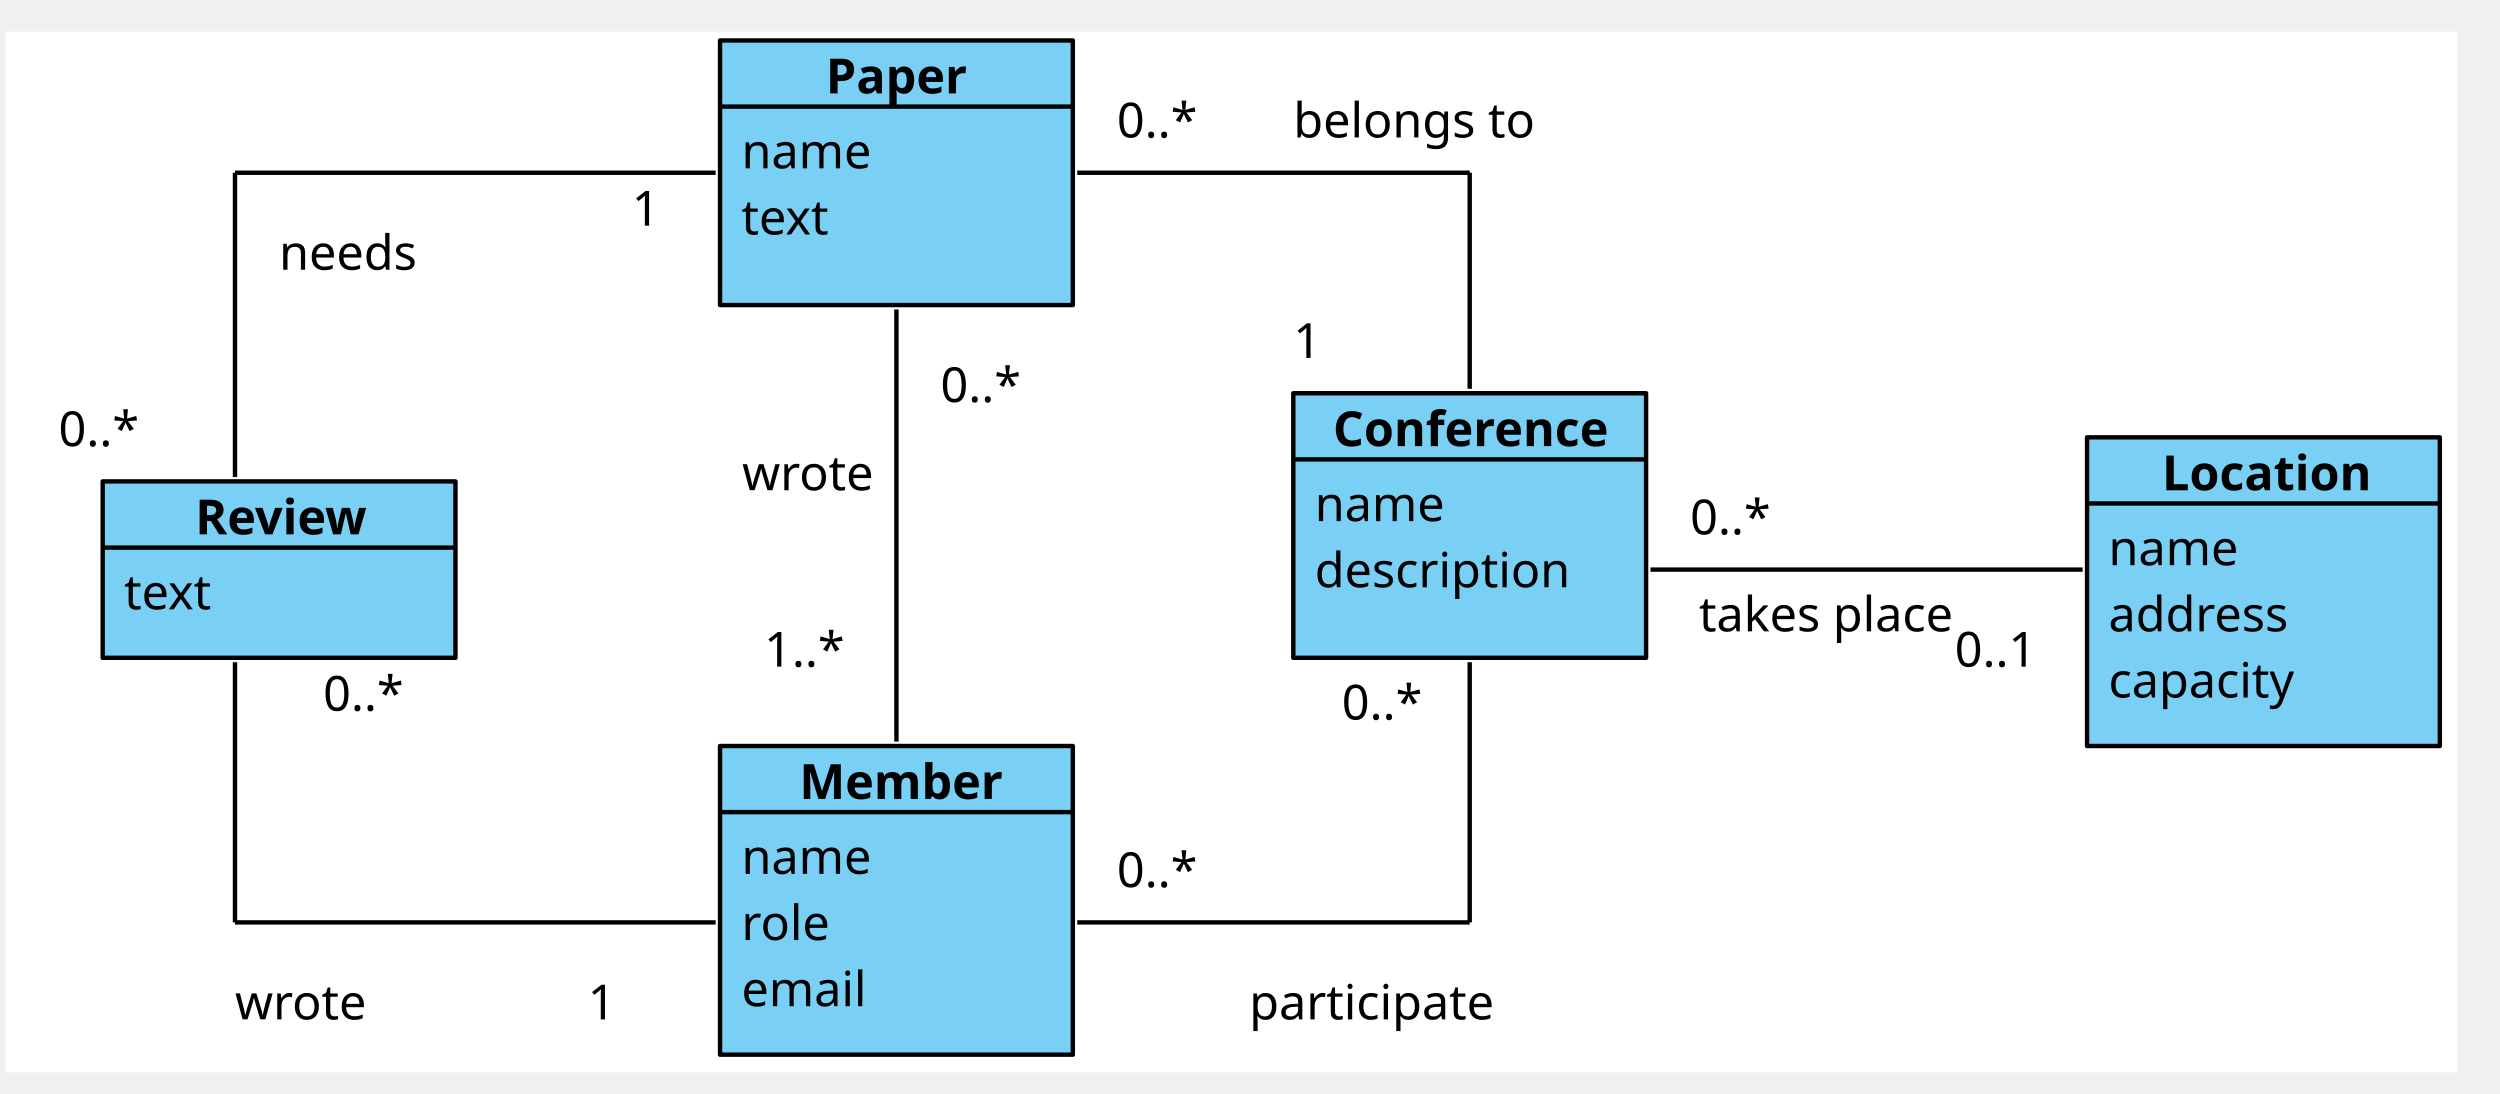
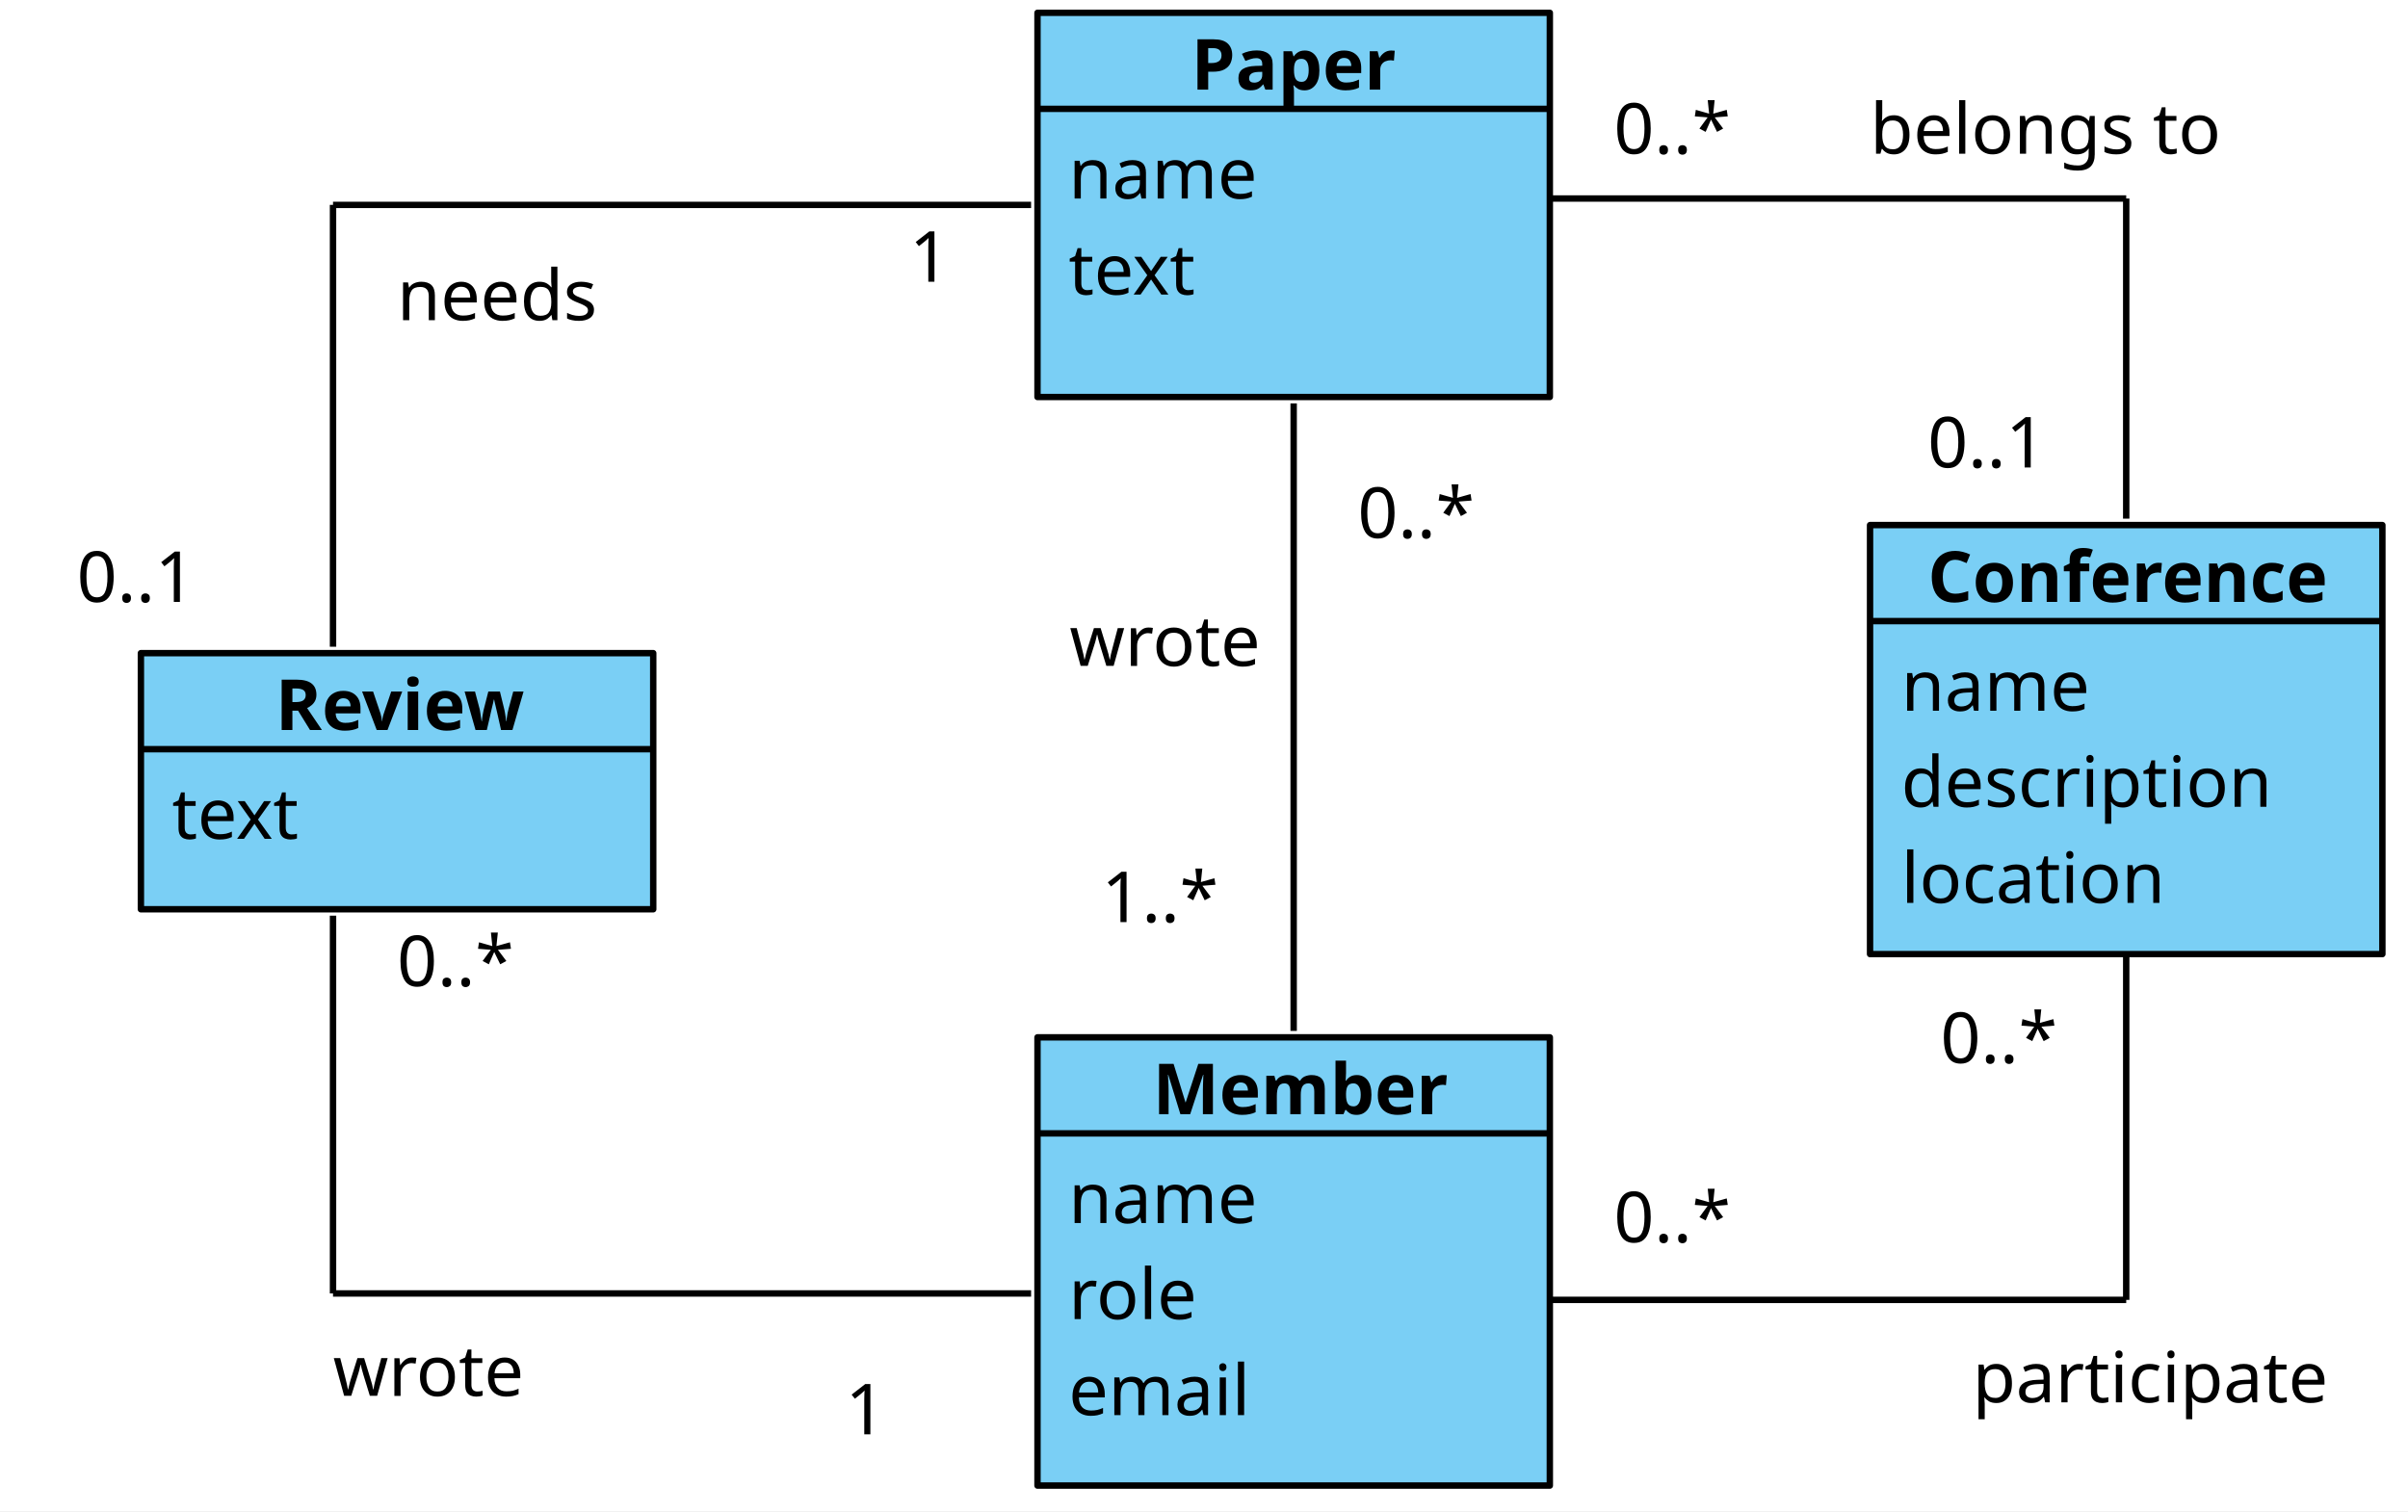
- <svg xmlns="http://www.w3.org/2000/svg" width="566.929" height="248.031" id="svg2" version="1.1">
-   <defs id="defs3" />
-   <g id="layer1" transform="translate(0,-804.3305)">
-     <g style="font-size:12px;font-style:normal;font-weight:normal;fill:#000000;fill-opacity:0;stroke:#000000;stroke-width:1;stroke-linecap:square;stroke-linejoin:miter;stroke-miterlimit:10;stroke-opacity:0;stroke-dasharray:none;stroke-dashoffset:0;font-family:Dialog" id="g3624" transform="translate(5.571425,810.7908)">
-       <g id="g3307">
-         <defs id="defs1">
-           <clipPath id="clipPath1" clipPathUnits="userSpaceOnUse">
-             <path id="path3311" d="m -7,-7 98,0 0,78 -98,0 0,-78 z" />
-           </clipPath>
-           <clipPath id="clipPath2" clipPathUnits="userSpaceOnUse">
-             <path id="path3314" d="M 0,0 0,56 80,56 80,0 z" />
-           </clipPath>
-           <clipPath id="clipPath3" clipPathUnits="userSpaceOnUse">
-             <path id="path3317" d="M 0,0 80,0 80,15 0,15 0,0 z" />
-           </clipPath>
-           <clipPath id="clipPath4" clipPathUnits="userSpaceOnUse">
-             <path id="path3320" d="m -7,-7 98,0 0,88 -98,0 0,-88 z" />
-           </clipPath>
-           <clipPath id="clipPath5" clipPathUnits="userSpaceOnUse">
-             <path id="path3323" d="M 0,0 0,66 80,66 80,0 z" />
-           </clipPath>
-           <clipPath id="clipPath6" clipPathUnits="userSpaceOnUse">
-             <path id="path3326" d="m -7,-7 98,0 0,58 -98,0 0,-58 z" />
-           </clipPath>
-           <clipPath id="clipPath7" clipPathUnits="userSpaceOnUse">
-             <path id="path3329" d="M 0,0 0,36 80,36 80,0 z" />
-           </clipPath>
-           <clipPath id="clipPath8" clipPathUnits="userSpaceOnUse">
-             <path id="path3332" d="m -7,-7 45,0 0,34 -45,0 0,-34 z" />
-           </clipPath>
-           <clipPath id="clipPath9" clipPathUnits="userSpaceOnUse">
-             <path id="path3335" d="M 0,0 27,0 27,16 0,16 0,0 z" />
-           </clipPath>
-           <clipPath id="clipPath10" clipPathUnits="userSpaceOnUse">
-             <path id="path3338" d="m -7,-7 55,0 0,34 -55,0 0,-34 z" />
-           </clipPath>
-           <clipPath id="clipPath11" clipPathUnits="userSpaceOnUse">
-             <path id="path3341" d="M 0,0 37,0 37,16 0,16 0,0 z" />
-           </clipPath>
-           <clipPath id="clipPath12" clipPathUnits="userSpaceOnUse">
-             <path id="path3344" d="m -7,-7 44,0 0,34 -44,0 0,-34 z" />
-           </clipPath>
-           <clipPath id="clipPath13" clipPathUnits="userSpaceOnUse">
-             <path id="path3347" d="M 0,0 26,0 26,16 0,16 0,0 z" />
-           </clipPath>
-           <clipPath id="clipPath14" clipPathUnits="userSpaceOnUse">
-             <path id="path3350" d="m -7,-7 55,0 0,33 -55,0 0,-33 z" />
-           </clipPath>
-           <clipPath id="clipPath15" clipPathUnits="userSpaceOnUse">
-             <path id="path3353" d="M 0,0 37,0 37,15 0,15 0,0 z" />
-           </clipPath>
-           <clipPath id="clipPath16" clipPathUnits="userSpaceOnUse">
-             <path id="path3356" d="m -7,-7 56,0 0,33 -56,0 0,-33 z" />
-           </clipPath>
-           <clipPath id="clipPath17" clipPathUnits="userSpaceOnUse">
-             <path id="path3359" d="M 0,0 38,0 38,15 0,15 0,0 z" />
-           </clipPath>
-           <clipPath id="clipPath18" clipPathUnits="userSpaceOnUse">
-             <path id="path3362" d="m -7,-7 56,0 0,34 -56,0 0,-34 z" />
-           </clipPath>
-           <clipPath id="clipPath19" clipPathUnits="userSpaceOnUse">
-             <path id="path3365" d="M 0,0 38,0 38,16 0,16 0,0 z" />
-           </clipPath>
-           <clipPath id="clipPath20" clipPathUnits="userSpaceOnUse">
-             <path id="path3368" d="m -7,-7 58,0 0,58 -58,0 0,-58 z" />
-           </clipPath>
-           <clipPath id="clipPath21" clipPathUnits="userSpaceOnUse">
-             <path id="path3371" d="M 0,0 40,0 40,40 0,40 0,0 z" />
-           </clipPath>
-           <clipPath id="clipPath22" clipPathUnits="userSpaceOnUse">
-             <path id="path3374" d="M 0,0 213,0 213,173 0,173 0,0 z" />
-           </clipPath>
-           <clipPath id="clipPath23" clipPathUnits="userSpaceOnUse">
-             <path id="path3377" d="M 0,0 213,0 213,163 0,163 0,0 z" />
-           </clipPath>
-           <clipPath id="clipPath24" clipPathUnits="userSpaceOnUse">
-             <path id="path3380" d="M 0,0 202,0 202,104 0,104 0,0 z" />
-           </clipPath>
-           <clipPath id="clipPath25" clipPathUnits="userSpaceOnUse">
-             <path id="path3383" d="M 0,0 193,0 193,153 0,153 0,0 z" />
-           </clipPath>
-           <clipPath id="clipPath26" clipPathUnits="userSpaceOnUse">
-             <path id="path3386" d="M 0,0 104,0 104,202 0,202 0,0 z" />
-           </clipPath>
-           <clipPath id="clipPath27" clipPathUnits="userSpaceOnUse">
-             <path id="path3389" d="M 0,0 193,0 193,163 0,163 0,0 z" />
-           </clipPath>
-           <clipPath id="clipPath28" clipPathUnits="userSpaceOnUse">
-             <path id="path3392" d="m -71,-16 213,0 0,48 -213,0 0,-48 z" />
-           </clipPath>
-           <clipPath id="clipPath29" clipPathUnits="userSpaceOnUse">
-             <path id="path3395" d="m -47,-15 141,0 0,45 -141,0 0,-45 z" />
-           </clipPath>
-           <clipPath id="clipPath30" clipPathUnits="userSpaceOnUse">
-             <path id="path3398" d="m -80,-20 240,0 0,60 -240,0 0,-60 z" />
-           </clipPath>
-           <clipPath id="clipPath31" clipPathUnits="userSpaceOnUse">
-             <path id="path3401" d="m -47,-16 141,0 0,48 -141,0 0,-48 z" />
-           </clipPath>
-           <clipPath id="clipPath32" clipPathUnits="userSpaceOnUse">
-             <path id="path3404" d="m -51,-16 153,0 0,48 -153,0 0,-48 z" />
-           </clipPath>
-         </defs>
-         <g id="g3406" text-rendering="geometricPrecision" style="fill:#ffffff;fill-opacity:1;stroke:#ffffff;stroke-opacity:1" transform="translate(-4.285714,0.7142857)">
-           <rect id="rect3408" y="0" height="236" width="556" x="0" style="stroke:none" />
-         </g>
-         <g id="g3410" font-weight="bold" text-rendering="geometricPrecision" transform="translate(287.7143,82.71429)" font-size="11" style="font-size:11px;font-weight:bold;fill:#7acff5;fill-opacity:1;stroke:#7acff5;stroke-opacity:1;font-family:sans-serif">
-           <rect id="rect3412" clip-path="url(#clipPath1)" y="0" height="60" width="80" x="0" style="stroke:none" />
-         </g>
-         <g id="g3414" stroke-miterlimit="0" font-weight="bold" text-rendering="geometricPrecision" transform="translate(287.7143,82.71429)" font-size="11" style="font-size:11px;font-weight:bold;fill:#000000;fill-opacity:1;stroke:#000000;stroke-linecap:butt;stroke-linejoin:round;stroke-miterlimit:0;stroke-opacity:1;font-family:sans-serif">
-           <rect id="rect3416" clip-path="url(#clipPath1)" y="0" height="60" width="80" x="0" style="fill:none" />
-           <line id="line3418" y1="15" x2="80" clip-path="url(#clipPath1)" x1="0" y2="15" style="fill:none" />
-         </g>
-         <g id="g3420" text-rendering="geometricPrecision" transform="translate(287.7143,97.71429)" font-size="11" style="font-size:11px;fill:#000000;fill-opacity:1;stroke:#000000;stroke-opacity:1;font-family:sans-serif">
-           <text id="text3422" clip-path="url(#clipPath2)" y="14" xml:space="preserve" x="2" style="stroke:none"> name</text>
-           <text id="text3424" clip-path="url(#clipPath2)" y="29" xml:space="preserve" x="2" style="stroke:none"> description</text>
-         </g>
-         <g id="g3426" font-weight="bold" text-rendering="geometricPrecision" transform="translate(287.7143,82.71429)" font-size="11" style="font-size:11px;font-weight:bold;fill:#000000;fill-opacity:1;stroke:#000000;stroke-opacity:1;font-family:sans-serif">
-           <text id="text3428" clip-path="url(#clipPath3)" y="12" xml:space="preserve" x="9" style="stroke:none">Conference</text>
-         </g>
-         <g id="g3430" font-weight="bold" text-rendering="geometricPrecision" transform="translate(157.7143,2.714286)" font-size="11" style="font-size:11px;font-weight:bold;fill:#7acff5;fill-opacity:1;stroke:#7acff5;stroke-opacity:1;font-family:sans-serif">
-           <rect id="rect3432" clip-path="url(#clipPath1)" y="0" height="60" width="80" x="0" style="stroke:none" />
-         </g>
-         <g id="g3434" stroke-miterlimit="0" font-weight="bold" text-rendering="geometricPrecision" transform="translate(157.7143,2.714286)" font-size="11" style="font-size:11px;font-weight:bold;fill:#000000;fill-opacity:1;stroke:#000000;stroke-linecap:butt;stroke-linejoin:round;stroke-miterlimit:0;stroke-opacity:1;font-family:sans-serif">
-           <rect id="rect3436" clip-path="url(#clipPath1)" y="0" height="60" width="80" x="0" style="fill:none" />
-           <line id="line3438" y1="15" x2="80" clip-path="url(#clipPath1)" x1="0" y2="15" style="fill:none" />
-         </g>
-         <g id="g3440" text-rendering="geometricPrecision" transform="translate(157.7143,17.71429)" font-size="11" style="font-size:11px;fill:#000000;fill-opacity:1;stroke:#000000;stroke-opacity:1;font-family:sans-serif">
-           <text id="text3442" clip-path="url(#clipPath2)" y="14" xml:space="preserve" x="2" style="stroke:none"> name</text>
-           <text id="text3444" clip-path="url(#clipPath2)" y="29" xml:space="preserve" x="2" style="stroke:none"> text</text>
-         </g>
-         <g id="g3446" font-weight="bold" text-rendering="geometricPrecision" transform="translate(157.7143,2.714286)" font-size="11" style="font-size:11px;font-weight:bold;fill:#000000;fill-opacity:1;stroke:#000000;stroke-opacity:1;font-family:sans-serif">
-           <text id="text3448" clip-path="url(#clipPath3)" y="12" xml:space="preserve" x="24" style="stroke:none">Paper</text>
-         </g>
-         <g id="g3450" font-weight="bold" text-rendering="geometricPrecision" transform="translate(467.7143,92.71429)" font-size="11" style="font-size:11px;font-weight:bold;fill:#7acff5;fill-opacity:1;stroke:#7acff5;stroke-opacity:1;font-family:sans-serif">
-           <rect id="rect3452" clip-path="url(#clipPath4)" y="0" height="70" width="80" x="0" style="stroke:none" />
-         </g>
-         <g id="g3454" stroke-miterlimit="0" font-weight="bold" text-rendering="geometricPrecision" transform="translate(467.7143,92.71429)" font-size="11" style="font-size:11px;font-weight:bold;fill:#000000;fill-opacity:1;stroke:#000000;stroke-linecap:butt;stroke-linejoin:round;stroke-miterlimit:0;stroke-opacity:1;font-family:sans-serif">
-           <rect id="rect3456" clip-path="url(#clipPath4)" y="0" height="70" width="80" x="0" style="fill:none" />
-           <line id="line3458" y1="15" x2="80" clip-path="url(#clipPath4)" x1="0" y2="15" style="fill:none" />
-         </g>
-         <g id="g3460" text-rendering="geometricPrecision" transform="translate(467.7143,107.7143)" font-size="11" style="font-size:11px;fill:#000000;fill-opacity:1;stroke:#000000;stroke-opacity:1;font-family:sans-serif">
-           <text id="text3462" clip-path="url(#clipPath5)" y="14" xml:space="preserve" x="2" style="stroke:none"> name</text>
-           <text id="text3464" clip-path="url(#clipPath5)" y="29" xml:space="preserve" x="2" style="stroke:none"> address</text>
-           <text id="text3466" clip-path="url(#clipPath5)" y="44" xml:space="preserve" x="2" style="stroke:none"> capacity</text>
-         </g>
-         <g id="g3468" font-weight="bold" text-rendering="geometricPrecision" transform="translate(467.7143,92.71429)" font-size="11" style="font-size:11px;font-weight:bold;fill:#000000;fill-opacity:1;stroke:#000000;stroke-opacity:1;font-family:sans-serif">
-           <text id="text3470" clip-path="url(#clipPath3)" y="12" xml:space="preserve" x="17" style="stroke:none">Location</text>
-         </g>
-         <g id="g3472" font-weight="bold" text-rendering="geometricPrecision" transform="translate(157.7143,162.7143)" font-size="11" style="font-size:11px;font-weight:bold;fill:#7acff5;fill-opacity:1;stroke:#7acff5;stroke-opacity:1;font-family:sans-serif">
-           <rect id="rect3474" clip-path="url(#clipPath4)" y="0" height="70" width="80" x="0" style="stroke:none" />
-         </g>
-         <g id="g3476" stroke-miterlimit="0" font-weight="bold" text-rendering="geometricPrecision" transform="translate(157.7143,162.7143)" font-size="11" style="font-size:11px;font-weight:bold;fill:#000000;fill-opacity:1;stroke:#000000;stroke-linecap:butt;stroke-linejoin:round;stroke-miterlimit:0;stroke-opacity:1;font-family:sans-serif">
-           <rect id="rect3478" clip-path="url(#clipPath4)" y="0" height="70" width="80" x="0" style="fill:none" />
-           <line id="line3480" y1="15" x2="80" clip-path="url(#clipPath4)" x1="0" y2="15" style="fill:none" />
-         </g>
-         <g id="g3482" text-rendering="geometricPrecision" transform="translate(157.7143,177.7143)" font-size="11" style="font-size:11px;fill:#000000;fill-opacity:1;stroke:#000000;stroke-opacity:1;font-family:sans-serif">
-           <text id="text3484" clip-path="url(#clipPath5)" y="14" xml:space="preserve" x="2" style="stroke:none"> name</text>
-           <text id="text3486" clip-path="url(#clipPath5)" y="29" xml:space="preserve" x="2" style="stroke:none"> role</text>
-           <text id="text3488" clip-path="url(#clipPath5)" y="44" xml:space="preserve" x="2" style="stroke:none"> email</text>
-         </g>
-         <g id="g3490" font-weight="bold" text-rendering="geometricPrecision" transform="translate(157.7143,162.7143)" font-size="11" style="font-size:11px;font-weight:bold;fill:#000000;fill-opacity:1;stroke:#000000;stroke-opacity:1;font-family:sans-serif">
-           <text id="text3492" clip-path="url(#clipPath3)" y="12" xml:space="preserve" x="18" style="stroke:none">Member</text>
-         </g>
-         <g id="g3494" font-weight="bold" text-rendering="geometricPrecision" transform="translate(17.71429,102.7143)" font-size="11" style="font-size:11px;font-weight:bold;fill:#7acff5;fill-opacity:1;stroke:#7acff5;stroke-opacity:1;font-family:sans-serif">
-           <rect id="rect3496" clip-path="url(#clipPath6)" y="0" height="40" width="80" x="0" style="stroke:none" />
-         </g>
-         <g id="g3498" stroke-miterlimit="0" font-weight="bold" text-rendering="geometricPrecision" transform="translate(17.71429,102.7143)" font-size="11" style="font-size:11px;font-weight:bold;fill:#000000;fill-opacity:1;stroke:#000000;stroke-linecap:butt;stroke-linejoin:round;stroke-miterlimit:0;stroke-opacity:1;font-family:sans-serif">
-           <rect id="rect3500" clip-path="url(#clipPath6)" y="0" height="40" width="80" x="0" style="fill:none" />
-           <line id="line3502" y1="15" x2="80" clip-path="url(#clipPath6)" x1="0" y2="15" style="fill:none" />
-         </g>
-         <g id="g3504" text-rendering="geometricPrecision" transform="translate(17.71429,117.7143)" font-size="11" style="font-size:11px;fill:#000000;fill-opacity:1;stroke:#000000;stroke-opacity:1;font-family:sans-serif">
-           <text id="text3506" clip-path="url(#clipPath7)" y="14" xml:space="preserve" x="2" style="stroke:none"> text</text>
-         </g>
-         <g id="g3508" font-weight="bold" text-rendering="geometricPrecision" transform="translate(17.71429,102.7143)" font-size="11" style="font-size:11px;font-weight:bold;fill:#000000;fill-opacity:1;stroke:#000000;stroke-opacity:1;font-family:sans-serif">
-           <text id="text3510" clip-path="url(#clipPath3)" y="12" xml:space="preserve" x="21" style="stroke:none">Review</text>
-         </g>
-         <g id="g3512" text-rendering="geometricPrecision" transform="translate(277.7143,62.71429)" font-size="11" style="font-size:11px;fill:#000000;fill-opacity:1;stroke:#000000;stroke-opacity:1;font-family:sans-serif">
-           <text id="text3514" clip-path="url(#clipPath9)" y="12" xml:space="preserve" x="10" style="stroke:none">1</text>
-         </g>
-         <g id="g3516" text-rendering="geometricPrecision" transform="translate(237.7143,12.71429)" font-size="11" style="font-size:11px;fill:#000000;fill-opacity:1;stroke:#000000;stroke-opacity:1;font-family:sans-serif">
-           <text id="text3518" clip-path="url(#clipPath11)" y="12" xml:space="preserve" x="10" style="stroke:none">0..*</text>
-         </g>
-         <g id="g3520" text-rendering="geometricPrecision" transform="translate(127.7143,32.71429)" font-size="11" style="font-size:11px;fill:#000000;fill-opacity:1;stroke:#000000;stroke-opacity:1;font-family:sans-serif">
-           <text id="text3522" clip-path="url(#clipPath13)" y="12" xml:space="preserve" x="10" style="stroke:none">1</text>
-         </g>
-         <g id="g3524" text-rendering="geometricPrecision" transform="translate(-2.285714,82.71429)" font-size="11" style="font-size:11px;fill:#000000;fill-opacity:1;stroke:#000000;stroke-opacity:1;font-family:sans-serif">
-           <text id="text3526" clip-path="url(#clipPath15)" y="12" xml:space="preserve" x="10" style="stroke:none">0..*</text>
-         </g>
-         <g id="g3528" text-rendering="geometricPrecision" transform="translate(197.7143,72.71429)" font-size="11" style="font-size:11px;fill:#000000;fill-opacity:1;stroke:#000000;stroke-opacity:1;font-family:sans-serif">
-           <text id="text3530" clip-path="url(#clipPath15)" y="12" xml:space="preserve" x="10" style="stroke:none">0..*</text>
-         </g>
-         <g id="g3532" text-rendering="geometricPrecision" transform="translate(157.7143,132.7143)" font-size="11" style="font-size:11px;fill:#000000;fill-opacity:1;stroke:#000000;stroke-opacity:1;font-family:sans-serif">
-           <text id="text3534" clip-path="url(#clipPath15)" y="12" xml:space="preserve" x="10" style="stroke:none">1..*</text>
-         </g>
-         <g id="g3536" text-rendering="geometricPrecision" transform="translate(367.7143,102.7143)" font-size="11" style="font-size:11px;fill:#000000;fill-opacity:1;stroke:#000000;stroke-opacity:1;font-family:sans-serif">
-           <text id="text3538" clip-path="url(#clipPath15)" y="12" xml:space="preserve" x="10" style="stroke:none">0..*</text>
-         </g>
-         <g id="g3540" text-rendering="geometricPrecision" transform="translate(427.7143,132.7143)" font-size="11" style="font-size:11px;fill:#000000;fill-opacity:1;stroke:#000000;stroke-opacity:1;font-family:sans-serif">
-           <text id="text3542" clip-path="url(#clipPath17)" y="12" xml:space="preserve" x="10" style="stroke:none">0..1</text>
-         </g>
-         <g id="g3544" text-rendering="geometricPrecision" transform="translate(117.7143,212.7143)" font-size="11" style="font-size:11px;fill:#000000;fill-opacity:1;stroke:#000000;stroke-opacity:1;font-family:sans-serif">
-           <text id="text3546" clip-path="url(#clipPath13)" y="12" xml:space="preserve" x="10" style="stroke:none">1</text>
-         </g>
-         <g id="g3548" text-rendering="geometricPrecision" transform="translate(57.71429,142.7143)" font-size="11" style="font-size:11px;fill:#000000;fill-opacity:1;stroke:#000000;stroke-opacity:1;font-family:sans-serif">
-           <text id="text3550" clip-path="url(#clipPath19)" y="12" xml:space="preserve" x="10" style="stroke:none">0..*</text>
-         </g>
-         <g id="g3552" text-rendering="geometricPrecision" transform="translate(287.7143,132.7143)" font-size="11" style="font-size:11px;fill:#000000;fill-opacity:1;stroke:#000000;stroke-opacity:1;font-family:sans-serif">
-           <text id="text3554" clip-path="url(#clipPath21)" y="24" xml:space="preserve" x="11" style="stroke:none">0..*</text>
-         </g>
-         <g id="g3556" text-rendering="geometricPrecision" transform="translate(237.7143,182.7143)" font-size="11" style="font-size:11px;fill:#000000;fill-opacity:1;stroke:#000000;stroke-opacity:1;font-family:sans-serif">
-           <text id="text3558" clip-path="url(#clipPath19)" y="12" xml:space="preserve" x="10" style="stroke:none">0..*</text>
-         </g>
-         <g id="g3560" text-rendering="geometricPrecision" transform="translate(-2.285714,-17.28571)" font-size="11" style="font-size:11px;fill:#000000;fill-opacity:1;stroke:#000000;stroke-linecap:butt;stroke-linejoin:round;stroke-opacity:1;font-family:sans-serif">
-           <line id="line3562" y1="50" x2="50" clip-path="url(#clipPath22)" x1="159" y2="50" style="fill:none" />
-           <line id="line3564" y1="50" x2="50" clip-path="url(#clipPath22)" x1="50" y2="119" style="fill:none" />
-         </g>
-         <g id="g3566" text-rendering="geometricPrecision" transform="translate(-2.285714,93.71429)" font-size="11" style="font-size:11px;fill:#000000;fill-opacity:1;stroke:#000000;stroke-linecap:butt;stroke-linejoin:round;stroke-opacity:1;font-family:sans-serif">
-           <line id="line3568" y1="109" x2="50" clip-path="url(#clipPath23)" x1="159" y2="109" style="fill:none" />
-           <line id="line3570" y1="109" x2="50" clip-path="url(#clipPath23)" x1="50" y2="50" style="fill:none" />
-         </g>
-         <g id="g3572" text-rendering="geometricPrecision" transform="translate(318.7143,72.71429)" font-size="11" style="font-size:11px;fill:#000000;fill-opacity:1;stroke:#000000;stroke-linecap:butt;stroke-linejoin:round;stroke-opacity:1;font-family:sans-serif">
-           <line id="line3574" y1="50" x2="148" clip-path="url(#clipPath24)" x1="50" y2="50" style="fill:none" />
-         </g>
-         <g id="g3576" text-rendering="geometricPrecision" transform="translate(188.7143,-17.28571)" font-size="11" style="font-size:11px;fill:#000000;fill-opacity:1;stroke:#000000;stroke-linecap:butt;stroke-linejoin:round;stroke-opacity:1;font-family:sans-serif">
-           <line id="line3578" y1="99" x2="139" clip-path="url(#clipPath25)" x1="139" y2="50" style="fill:none" />
-           <line id="line3580" y1="50" x2="50" clip-path="url(#clipPath25)" x1="139" y2="50" style="fill:none" />
-         </g>
-         <g id="g3582" text-rendering="geometricPrecision" transform="translate(147.7143,13.71429)" font-size="11" style="font-size:11px;fill:#000000;fill-opacity:1;stroke:#000000;stroke-linecap:butt;stroke-linejoin:round;stroke-opacity:1;font-family:sans-serif">
-           <line id="line3584" y1="50" x2="50" clip-path="url(#clipPath26)" x1="50" y2="148" style="fill:none" />
-         </g>
-         <g id="g3586" text-rendering="geometricPrecision" transform="translate(188.7143,93.71429)" font-size="11" style="font-size:11px;fill:#000000;fill-opacity:1;stroke:#000000;stroke-linecap:butt;stroke-linejoin:round;stroke-opacity:1;font-family:sans-serif">
-           <line id="line3588" y1="109" x2="139" clip-path="url(#clipPath27)" x1="50" y2="109" style="fill:none" />
-           <line id="line3590" y1="109" x2="139" clip-path="url(#clipPath27)" x1="139" y2="50" style="fill:none" />
-         </g>
-         <g id="g3592" text-rendering="geometricPrecision" transform="translate(267.7143,212.7143)" font-size="11" style="font-size:11px;fill:#000000;fill-opacity:1;stroke:#000000;stroke-opacity:1;font-family:sans-serif">
-           <text id="text3594" clip-path="url(#clipPath28)" y="12" xml:space="preserve" x="10" style="stroke:none">participate</text>
-         </g>
-         <g id="g3596" text-rendering="geometricPrecision" transform="translate(152.7143,92.71429)" font-size="11" style="font-size:11px;fill:#000000;fill-opacity:1;stroke:#000000;stroke-opacity:1;font-family:sans-serif">
-           <text id="text3598" clip-path="url(#clipPath29)" y="12" xml:space="preserve" x="10" style="stroke:none">wrote</text>
-         </g>
-         <g id="g3600" text-rendering="geometricPrecision" transform="translate(277.7143,12.71429)" font-size="11" style="font-size:11px;fill:#000000;fill-opacity:1;stroke:#000000;stroke-opacity:1;font-family:sans-serif">
-           <text id="text3602" clip-path="url(#clipPath28)" y="12" xml:space="preserve" x="10" style="stroke:none">belongs to</text>
-         </g>
-         <g id="g3604" text-rendering="geometricPrecision" transform="translate(367.7143,122.7143)" font-size="11" style="font-size:11px;fill:#000000;fill-opacity:1;stroke:#000000;stroke-opacity:1;font-family:sans-serif">
-           <text id="text3606" clip-path="url(#clipPath30)" y="14" xml:space="preserve" x="12" style="stroke:none">takes place</text>
-         </g>
-         <g id="g3608" text-rendering="geometricPrecision" transform="translate(37.71429,212.7143)" font-size="11" style="font-size:11px;fill:#000000;fill-opacity:1;stroke:#000000;stroke-opacity:1;font-family:sans-serif">
-           <text id="text3610" clip-path="url(#clipPath31)" y="12" xml:space="preserve" x="10" style="stroke:none">wrote</text>
-         </g>
-         <g id="g3612" text-rendering="geometricPrecision" transform="translate(47.71429,42.71429)" font-size="11" style="font-size:11px;fill:#000000;fill-opacity:1;stroke:#000000;stroke-opacity:1;font-family:sans-serif">
-           <text id="text3614" clip-path="url(#clipPath32)" y="12" xml:space="preserve" x="10" style="stroke:none">needs</text>
-         </g>
-         <g id="g3616" font-size="8" text-rendering="geometricPrecision" style="font-size:8px;fill:#787878;fill-opacity:1;stroke:#787878;stroke-opacity:1" />
-       </g>
-     </g>
+ <svg xmlns="http://www.w3.org/2000/svg" fill-opacity="0" color-rendering="auto" color-interpolation="auto" stroke="rgb(0,0,0)" text-rendering="auto" stroke-linecap="square" width="376" stroke-miterlimit="10" stroke-opacity="0" shape-rendering="auto" fill="rgb(0,0,0)" stroke-dasharray="none" font-weight="normal" stroke-width="1" height="236" font-family="'Dialog'" font-style="normal" stroke-linejoin="miter" font-size="12" stroke-dashoffset="0" image-rendering="auto" id="svg2" version="1.1">
+   <defs id="genericDefs" />
+   <g id="g5">
+     <defs id="defs1">
+       <clipPath clipPathUnits="userSpaceOnUse" id="clipPath1">
+         <path d="M-7 -7 L91 -7 L91 78 L-7 78 L-7 -7 Z" id="path9" />
+       </clipPath>
+       <clipPath clipPathUnits="userSpaceOnUse" id="clipPath2">
+         <path d="M0 0 L0 63 L80 63 L80 0 Z" id="path12" />
+       </clipPath>
+       <clipPath clipPathUnits="userSpaceOnUse" id="clipPath3">
+         <path d="M0 0 L80 0 L80 15 L0 15 L0 0 Z" id="path15" />
+       </clipPath>
+       <clipPath clipPathUnits="userSpaceOnUse" id="clipPath4">
+         <path d="M-7 -7 L91 -7 L91 71 L-7 71 L-7 -7 Z" id="path18" />
+       </clipPath>
+       <clipPath clipPathUnits="userSpaceOnUse" id="clipPath5">
+         <path d="M0 0 L0 56 L80 56 L80 0 Z" id="path21" />
+       </clipPath>
+       <clipPath clipPathUnits="userSpaceOnUse" id="clipPath6">
+         <path d="M-7 -7 L91 -7 L91 81 L-7 81 L-7 -7 Z" id="path24" />
+       </clipPath>
+       <clipPath clipPathUnits="userSpaceOnUse" id="clipPath7">
+         <path d="M0 0 L0 66 L80 66 L80 0 Z" id="path27" />
+       </clipPath>
+       <clipPath clipPathUnits="userSpaceOnUse" id="clipPath8">
+         <path d="M-7 -7 L91 -7 L91 51 L-7 51 L-7 -7 Z" id="path30" />
+       </clipPath>
+       <clipPath clipPathUnits="userSpaceOnUse" id="clipPath9">
+         <path d="M0 0 L0 36 L80 36 L80 0 Z" id="path33" />
+       </clipPath>
+       <clipPath clipPathUnits="userSpaceOnUse" id="clipPath10">
+         <path d="M-7 -7 L37 -7 L37 27 L-7 27 L-7 -7 Z" id="path36" />
+       </clipPath>
+       <clipPath clipPathUnits="userSpaceOnUse" id="clipPath11">
+         <path d="M0 0 L26 0 L26 16 L0 16 L0 0 Z" id="path39" />
+       </clipPath>
+       <clipPath clipPathUnits="userSpaceOnUse" id="clipPath12">
+         <path d="M-7 -7 L48 -7 L48 26 L-7 26 L-7 -7 Z" id="path42" />
+       </clipPath>
+       <clipPath clipPathUnits="userSpaceOnUse" id="clipPath13">
+         <path d="M0 0 L37 0 L37 15 L0 15 L0 0 Z" id="path45" />
+       </clipPath>
+       <clipPath clipPathUnits="userSpaceOnUse" id="clipPath14">
+         <path d="M-7 -7 L48 -7 L48 25 L-7 25 L-7 -7 Z" id="path48" />
+       </clipPath>
+       <clipPath clipPathUnits="userSpaceOnUse" id="clipPath15">
+         <path d="M0 0 L37 0 L37 14 L0 14 L0 0 Z" id="path51" />
+       </clipPath>
+       <clipPath clipPathUnits="userSpaceOnUse" id="clipPath16">
+         <path d="M-7 -7 L51 -7 L51 51 L-7 51 L-7 -7 Z" id="path54" />
+       </clipPath>
+       <clipPath clipPathUnits="userSpaceOnUse" id="clipPath17">
+         <path d="M0 0 L40 0 L40 40 L0 40 L0 0 Z" id="path57" />
+       </clipPath>
+       <clipPath clipPathUnits="userSpaceOnUse" id="clipPath18">
+         <path d="M-7 -7 L49 -7 L49 27 L-7 27 L-7 -7 Z" id="path60" />
+       </clipPath>
+       <clipPath clipPathUnits="userSpaceOnUse" id="clipPath19">
+         <path d="M0 0 L38 0 L38 16 L0 16 L0 0 Z" id="path63" />
+       </clipPath>
+       <clipPath clipPathUnits="userSpaceOnUse" id="clipPath20">
+         <path d="M-7 -7 L49 -7 L49 26 L-7 26 L-7 -7 Z" id="path66" />
+       </clipPath>
+       <clipPath clipPathUnits="userSpaceOnUse" id="clipPath21">
+         <path d="M0 0 L38 0 L38 15 L0 15 L0 0 Z" id="path69" />
+       </clipPath>
+       <clipPath clipPathUnits="userSpaceOnUse" id="clipPath22">
+         <path d="M-7 -7 L48 -7 L48 27 L-7 27 L-7 -7 Z" id="path72" />
+       </clipPath>
+       <clipPath clipPathUnits="userSpaceOnUse" id="clipPath23">
+         <path d="M0 0 L37 0 L37 16 L0 16 L0 0 Z" id="path75" />
+       </clipPath>
+       <clipPath clipPathUnits="userSpaceOnUse" id="clipPath24">
+         <path d="M0 0 L160 0 L160 124 L0 124 L0 0 Z" id="path78" />
+       </clipPath>
+       <clipPath clipPathUnits="userSpaceOnUse" id="clipPath25">
+         <path d="M0 0 L213 0 L213 173 L0 173 L0 0 Z" id="path81" />
+       </clipPath>
+       <clipPath clipPathUnits="userSpaceOnUse" id="clipPath26">
+         <path d="M0 0 L213 0 L213 163 L0 163 L0 0 Z" id="path84" />
+       </clipPath>
+       <clipPath clipPathUnits="userSpaceOnUse" id="clipPath27">
+         <path d="M0 0 L160 0 L160 121 L0 121 L0 0 Z" id="path87" />
+       </clipPath>
+       <clipPath clipPathUnits="userSpaceOnUse" id="clipPath28">
+         <path d="M0 0 L104 0 L104 202 L0 202 L0 0 Z" id="path90" />
+       </clipPath>
+       <clipPath clipPathUnits="userSpaceOnUse" id="clipPath29">
+         <path d="M-47 -15 L94 -15 L94 30 L-47 30 L-47 -15 Z" id="path93" />
+       </clipPath>
+       <clipPath clipPathUnits="userSpaceOnUse" id="clipPath30">
+         <path d="M-71 -16 L142 -16 L142 32 L-71 32 L-71 -16 Z" id="path96" />
+       </clipPath>
+       <clipPath clipPathUnits="userSpaceOnUse" id="clipPath31">
+         <path d="M-47 -16 L94 -16 L94 32 L-47 32 L-47 -16 Z" id="path99" />
+       </clipPath>
+       <clipPath clipPathUnits="userSpaceOnUse" id="clipPath32">
+         <path d="M-51 -16 L102 -16 L102 32 L-51 32 L-51 -16 Z" id="path102" />
+       </clipPath>
+     </defs>
+     <g text-rendering="geometricPrecision" id="g104" stroke-opacity="1" stroke="white" fill-opacity="1" fill="white">
+       <rect x="0" width="376" height="236" y="0" id="rect106" stroke="none" />
+     </g>
+     <g font-size="11" transform="translate(292,82)" text-rendering="geometricPrecision" font-weight="bold" id="g108" font-family="sans-serif" stroke-opacity="1" stroke="rgb(122,207,245)" fill-opacity="1" fill="rgb(122,207,245)">
+       <rect x="0" width="80" height="67" y="0" clip-path="url(#clipPath1)" id="rect110" stroke="none" />
+     </g>
+     <g font-size="11" transform="translate(292,82)" text-rendering="geometricPrecision" font-weight="bold" stroke-miterlimit="0" id="g112" font-family="sans-serif" stroke-opacity="1" stroke-linejoin="round" stroke-linecap="butt" stroke="black" fill-opacity="1" fill="black">
+       <rect x="0" width="80" height="67" y="0" clip-path="url(#clipPath1)" id="rect114" fill="none" />
+       <line y2="15" x1="0" clip-path="url(#clipPath1)" x2="80" y1="15" id="line116" fill="none" />
+     </g>
+     <g font-size="11" transform="translate(292,97)" text-rendering="geometricPrecision" id="g118" font-family="sans-serif" stroke-opacity="1" stroke="black" fill-opacity="1" fill="black">
+       <text x="2" xml:space="preserve" y="14" clip-path="url(#clipPath2)" id="text120" stroke="none"> name</text>
+       <text x="2" xml:space="preserve" y="29" clip-path="url(#clipPath2)" id="text122" stroke="none"> description</text>
+       <text x="2" xml:space="preserve" y="44" clip-path="url(#clipPath2)" id="text124" stroke="none"> location</text>
+     </g>
+     <g font-size="11" transform="translate(292,82)" text-rendering="geometricPrecision" font-weight="bold" id="g126" font-family="sans-serif" stroke-opacity="1" stroke="black" fill-opacity="1" fill="black">
+       <text x="9" xml:space="preserve" y="12" clip-path="url(#clipPath3)" id="text128" stroke="none">Conference</text>
+     </g>
+     <g font-size="11" transform="translate(162,2)" text-rendering="geometricPrecision" font-weight="bold" id="g130" font-family="sans-serif" stroke-opacity="1" stroke="rgb(122,207,245)" fill-opacity="1" fill="rgb(122,207,245)">
+       <rect x="0" width="80" height="60" y="0" clip-path="url(#clipPath4)" id="rect132" stroke="none" />
+     </g>
+     <g font-size="11" transform="translate(162,2)" text-rendering="geometricPrecision" font-weight="bold" stroke-miterlimit="0" id="g134" font-family="sans-serif" stroke-opacity="1" stroke-linejoin="round" stroke-linecap="butt" stroke="black" fill-opacity="1" fill="black">
+       <rect x="0" width="80" height="60" y="0" clip-path="url(#clipPath4)" id="rect136" fill="none" />
+       <line y2="15" x1="0" clip-path="url(#clipPath4)" x2="80" y1="15" id="line138" fill="none" />
+     </g>
+     <g font-size="11" transform="translate(162,17)" text-rendering="geometricPrecision" id="g140" font-family="sans-serif" stroke-opacity="1" stroke="black" fill-opacity="1" fill="black">
+       <text x="2" xml:space="preserve" y="14" clip-path="url(#clipPath5)" id="text142" stroke="none"> name</text>
+       <text x="2" xml:space="preserve" y="29" clip-path="url(#clipPath5)" id="text144" stroke="none"> text</text>
+     </g>
+     <g font-size="11" transform="translate(162,2)" text-rendering="geometricPrecision" font-weight="bold" id="g146" font-family="sans-serif" stroke-opacity="1" stroke="black" fill-opacity="1" fill="black">
+       <text x="24" xml:space="preserve" y="12" clip-path="url(#clipPath3)" id="text148" stroke="none">Paper</text>
+     </g>
+     <g font-size="11" transform="translate(162,162)" text-rendering="geometricPrecision" font-weight="bold" id="g150" font-family="sans-serif" stroke-opacity="1" stroke="rgb(122,207,245)" fill-opacity="1" fill="rgb(122,207,245)">
+       <rect x="0" width="80" height="70" y="0" clip-path="url(#clipPath6)" id="rect152" stroke="none" />
+     </g>
+     <g font-size="11" transform="translate(162,162)" text-rendering="geometricPrecision" font-weight="bold" stroke-miterlimit="0" id="g154" font-family="sans-serif" stroke-opacity="1" stroke-linejoin="round" stroke-linecap="butt" stroke="black" fill-opacity="1" fill="black">
+       <rect x="0" width="80" height="70" y="0" clip-path="url(#clipPath6)" id="rect156" fill="none" />
+       <line y2="15" x1="0" clip-path="url(#clipPath6)" x2="80" y1="15" id="line158" fill="none" />
+     </g>
+     <g font-size="11" transform="translate(162,177)" text-rendering="geometricPrecision" id="g160" font-family="sans-serif" stroke-opacity="1" stroke="black" fill-opacity="1" fill="black">
+       <text x="2" xml:space="preserve" y="14" clip-path="url(#clipPath7)" id="text162" stroke="none"> name</text>
+       <text x="2" xml:space="preserve" y="29" clip-path="url(#clipPath7)" id="text164" stroke="none"> role</text>
+       <text x="2" xml:space="preserve" y="44" clip-path="url(#clipPath7)" id="text166" stroke="none"> email</text>
+     </g>
+     <g font-size="11" transform="translate(162,162)" text-rendering="geometricPrecision" font-weight="bold" id="g168" font-family="sans-serif" stroke-opacity="1" stroke="black" fill-opacity="1" fill="black">
+       <text x="18" xml:space="preserve" y="12" clip-path="url(#clipPath3)" id="text170" stroke="none">Member</text>
+     </g>
+     <g font-size="11" transform="translate(22,102)" text-rendering="geometricPrecision" font-weight="bold" id="g172" font-family="sans-serif" stroke-opacity="1" stroke="rgb(122,207,245)" fill-opacity="1" fill="rgb(122,207,245)">
+       <rect x="0" width="80" height="40" y="0" clip-path="url(#clipPath8)" id="rect174" stroke="none" />
+     </g>
+     <g font-size="11" transform="translate(22,102)" text-rendering="geometricPrecision" font-weight="bold" stroke-miterlimit="0" id="g176" font-family="sans-serif" stroke-opacity="1" stroke-linejoin="round" stroke-linecap="butt" stroke="black" fill-opacity="1" fill="black">
+       <rect x="0" width="80" height="40" y="0" clip-path="url(#clipPath8)" id="rect178" fill="none" />
+       <line y2="15" x1="0" clip-path="url(#clipPath8)" x2="80" y1="15" id="line180" fill="none" />
+     </g>
+     <g font-size="11" transform="translate(22,117)" text-rendering="geometricPrecision" id="g182" font-family="sans-serif" stroke-opacity="1" stroke="black" fill-opacity="1" fill="black">
+       <text x="2" xml:space="preserve" y="14" clip-path="url(#clipPath9)" id="text184" stroke="none"> text</text>
+     </g>
+     <g font-size="11" transform="translate(22,102)" text-rendering="geometricPrecision" font-weight="bold" id="g186" font-family="sans-serif" stroke-opacity="1" stroke="black" fill-opacity="1" fill="black">
+       <text x="21" xml:space="preserve" y="12" clip-path="url(#clipPath3)" id="text188" stroke="none">Review</text>
+     </g>
+     <g font-size="11" transform="translate(132,32)" text-rendering="geometricPrecision" id="g190" font-family="sans-serif" stroke-opacity="1" stroke="black" fill-opacity="1" fill="black">
+       <text x="10" xml:space="preserve" y="12" clip-path="url(#clipPath11)" id="text192" stroke="none">1</text>
+     </g>
+     <g font-size="11" transform="translate(2,82)" text-rendering="geometricPrecision" id="g194" font-family="sans-serif" stroke-opacity="1" stroke="black" fill-opacity="1" fill="black">
+       <text x="10" xml:space="preserve" y="12" clip-path="url(#clipPath13)" id="text196" style="stroke:none">0..1</text>
+     </g>
+     <g font-size="11" transform="translate(122,212)" text-rendering="geometricPrecision" id="g198" font-family="sans-serif" stroke-opacity="1" stroke="black" fill-opacity="1" fill="black">
+       <text x="10" xml:space="preserve" y="12" clip-path="url(#clipPath11)" id="text200" stroke="none">1</text>
+     </g>
+     <g font-size="11" transform="translate(52,142)" text-rendering="geometricPrecision" id="g202" font-family="sans-serif" stroke-opacity="1" stroke="black" fill-opacity="1" fill="black">
+       <text x="10" xml:space="preserve" y="12" clip-path="url(#clipPath15)" id="text204" stroke="none">0..*</text>
+     </g>
+     <g font-size="11" transform="translate(292,142)" text-rendering="geometricPrecision" id="g206" font-family="sans-serif" stroke-opacity="1" stroke="black" fill-opacity="1" fill="black">
+       <text x="11" xml:space="preserve" y="24" clip-path="url(#clipPath17)" id="text208" stroke="none">0..*</text>
+     </g>
+     <g font-size="11" transform="translate(242,182)" text-rendering="geometricPrecision" id="g210" font-family="sans-serif" stroke-opacity="1" stroke="black" fill-opacity="1" fill="black">
+       <text x="10" xml:space="preserve" y="12" clip-path="url(#clipPath19)" id="text212" stroke="none">0..*</text>
+     </g>
+     <g font-size="11" transform="translate(202,72)" text-rendering="geometricPrecision" id="g214" font-family="sans-serif" stroke-opacity="1" stroke="black" fill-opacity="1" fill="black">
+       <text x="10" xml:space="preserve" y="12" clip-path="url(#clipPath13)" id="text216" stroke="none">0..*</text>
+     </g>
+     <g font-size="11" transform="translate(162,132)" text-rendering="geometricPrecision" id="g218" font-family="sans-serif" stroke-opacity="1" stroke="black" fill-opacity="1" fill="black">
+       <text x="10" xml:space="preserve" y="12" clip-path="url(#clipPath13)" id="text220" stroke="none">1..*</text>
+     </g>
+     <g font-size="11" transform="translate(291,61)" text-rendering="geometricPrecision" id="g222" font-family="sans-serif" stroke-opacity="1" stroke="black" fill-opacity="1" fill="black">
+       <text x="10" xml:space="preserve" y="12" clip-path="url(#clipPath21)" id="text224" stroke="none">0..1</text>
+     </g>
+     <g font-size="11" transform="translate(242,12)" text-rendering="geometricPrecision" id="g226" font-family="sans-serif" stroke-opacity="1" stroke="black" fill-opacity="1" fill="black">
+       <text x="10" xml:space="preserve" y="12" clip-path="url(#clipPath23)" id="text228" stroke="none">0..*</text>
+     </g>
+     <g font-size="11" transform="translate(209,116)" text-rendering="geometricPrecision" id="g230" font-family="sans-serif" stroke-opacity="1" stroke-linejoin="round" stroke-linecap="butt" stroke="black" fill-opacity="1" fill="black">
+       <line y2="87" x1="33" clip-path="url(#clipPath24)" x2="123" y1="87" id="line232" fill="none" />
+       <line y2="33" x1="123" clip-path="url(#clipPath24)" x2="123" y1="87" id="line234" fill="none" />
+     </g>
+     <g font-size="11" transform="translate(2,-18)" text-rendering="geometricPrecision" id="g236" font-family="sans-serif" stroke-opacity="1" stroke-linejoin="round" stroke-linecap="butt" stroke="black" fill-opacity="1" fill="black">
+       <line y2="50" x1="159" clip-path="url(#clipPath25)" x2="50" y1="50" id="line238" fill="none" />
+       <line y2="119" x1="50" clip-path="url(#clipPath25)" x2="50" y1="50" id="line240" fill="none" />
+     </g>
+     <g font-size="11" transform="translate(2,93)" text-rendering="geometricPrecision" id="g242" font-family="sans-serif" stroke-opacity="1" stroke-linejoin="round" stroke-linecap="butt" stroke="black" fill-opacity="1" fill="black">
+       <line y2="109" x1="159" clip-path="url(#clipPath26)" x2="50" y1="109" id="line244" fill="none" />
+       <line y2="50" x1="50" clip-path="url(#clipPath26)" x2="50" y1="109" id="line246" fill="none" />
+     </g>
+     <g font-size="11" transform="translate(209,-2)" text-rendering="geometricPrecision" id="g248" font-family="sans-serif" stroke-opacity="1" stroke-linejoin="round" stroke-linecap="butt" stroke="black" fill-opacity="1" fill="black">
+       <line y2="33" x1="123" clip-path="url(#clipPath27)" x2="123" y1="83" id="line250" fill="none" />
+       <line y2="33" x1="123" clip-path="url(#clipPath27)" x2="33" y1="33" id="line252" fill="none" />
+     </g>
+     <g font-size="11" transform="translate(152,13)" text-rendering="geometricPrecision" id="g254" font-family="sans-serif" stroke-opacity="1" stroke-linejoin="round" stroke-linecap="butt" stroke="black" fill-opacity="1" fill="black">
+       <line y2="148" x1="50" clip-path="url(#clipPath28)" x2="50" y1="50" id="line256" fill="none" />
+     </g>
+     <g font-size="11" transform="translate(157,92)" text-rendering="geometricPrecision" id="g258" font-family="sans-serif" stroke-opacity="1" stroke="black" fill-opacity="1" fill="black">
+       <text x="10" xml:space="preserve" y="12" clip-path="url(#clipPath29)" id="text260" stroke="none">wrote</text>
+     </g>
+     <g font-size="11" transform="translate(282,12)" text-rendering="geometricPrecision" id="g262" font-family="sans-serif" stroke-opacity="1" stroke="black" fill-opacity="1" fill="black">
+       <text x="10" xml:space="preserve" y="12" clip-path="url(#clipPath30)" id="text264" stroke="none">belongs to</text>
+     </g>
+     <g font-size="11" transform="translate(42,212)" text-rendering="geometricPrecision" id="g266" font-family="sans-serif" stroke-opacity="1" stroke="black" fill-opacity="1" fill="black">
+       <text x="10" xml:space="preserve" y="12" clip-path="url(#clipPath31)" id="text268" transform="translate(0,-6)" style="stroke:none">wrote</text>
+     </g>
+     <g font-size="11" transform="translate(52,42)" text-rendering="geometricPrecision" id="g270" font-family="sans-serif" stroke-opacity="1" stroke="black" fill-opacity="1" fill="black">
+       <text x="10" xml:space="preserve" y="12" clip-path="url(#clipPath32)" id="text272" transform="translate(0,-4)" style="stroke:none">needs</text>
+     </g>
+     <g font-size="11" transform="translate(298,215)" text-rendering="geometricPrecision" id="g274" font-family="sans-serif" stroke-opacity="1" stroke="black" fill-opacity="1" fill="black">
+       <text x="10" xml:space="preserve" y="12" clip-path="url(#clipPath30)" id="text276" transform="translate(0,-8)" style="stroke:none">participate</text>
+     </g>
+     <g text-rendering="geometricPrecision" font-size="8" id="g278" stroke-opacity="1" stroke="rgb(120,120,120)" fill-opacity="1" fill="rgb(120,120,120)" />
  </g>
</svg>
